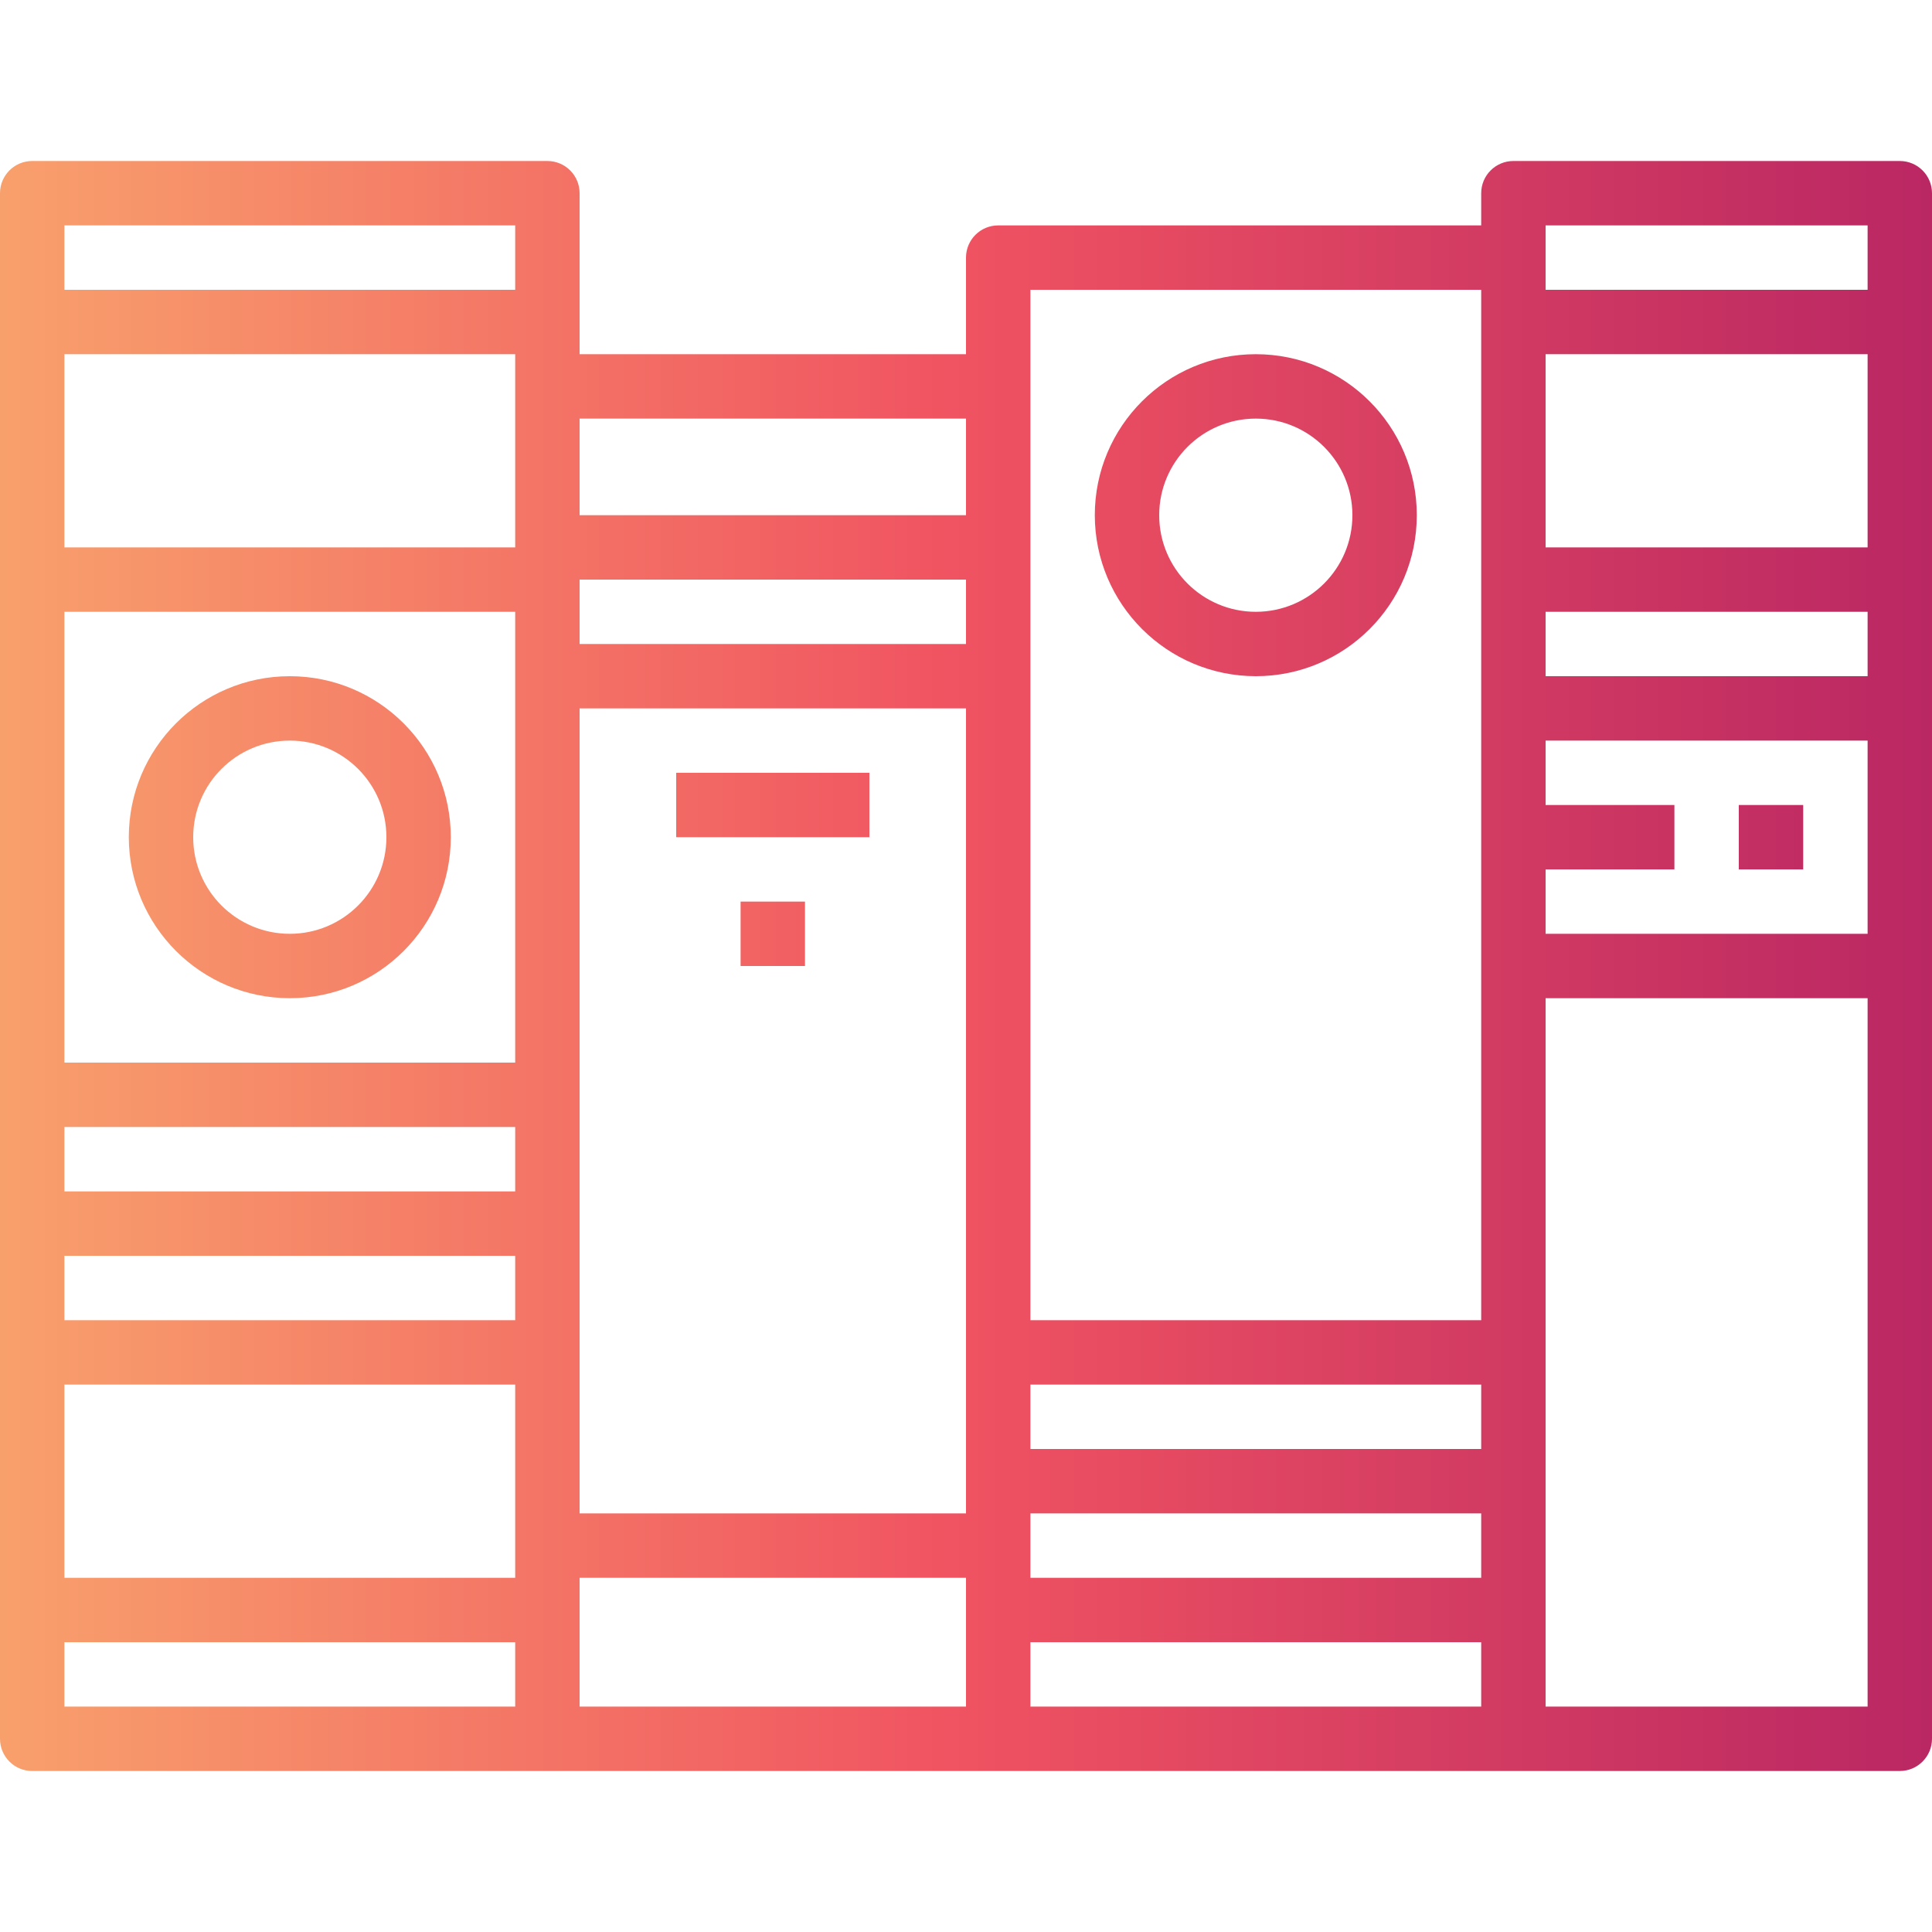
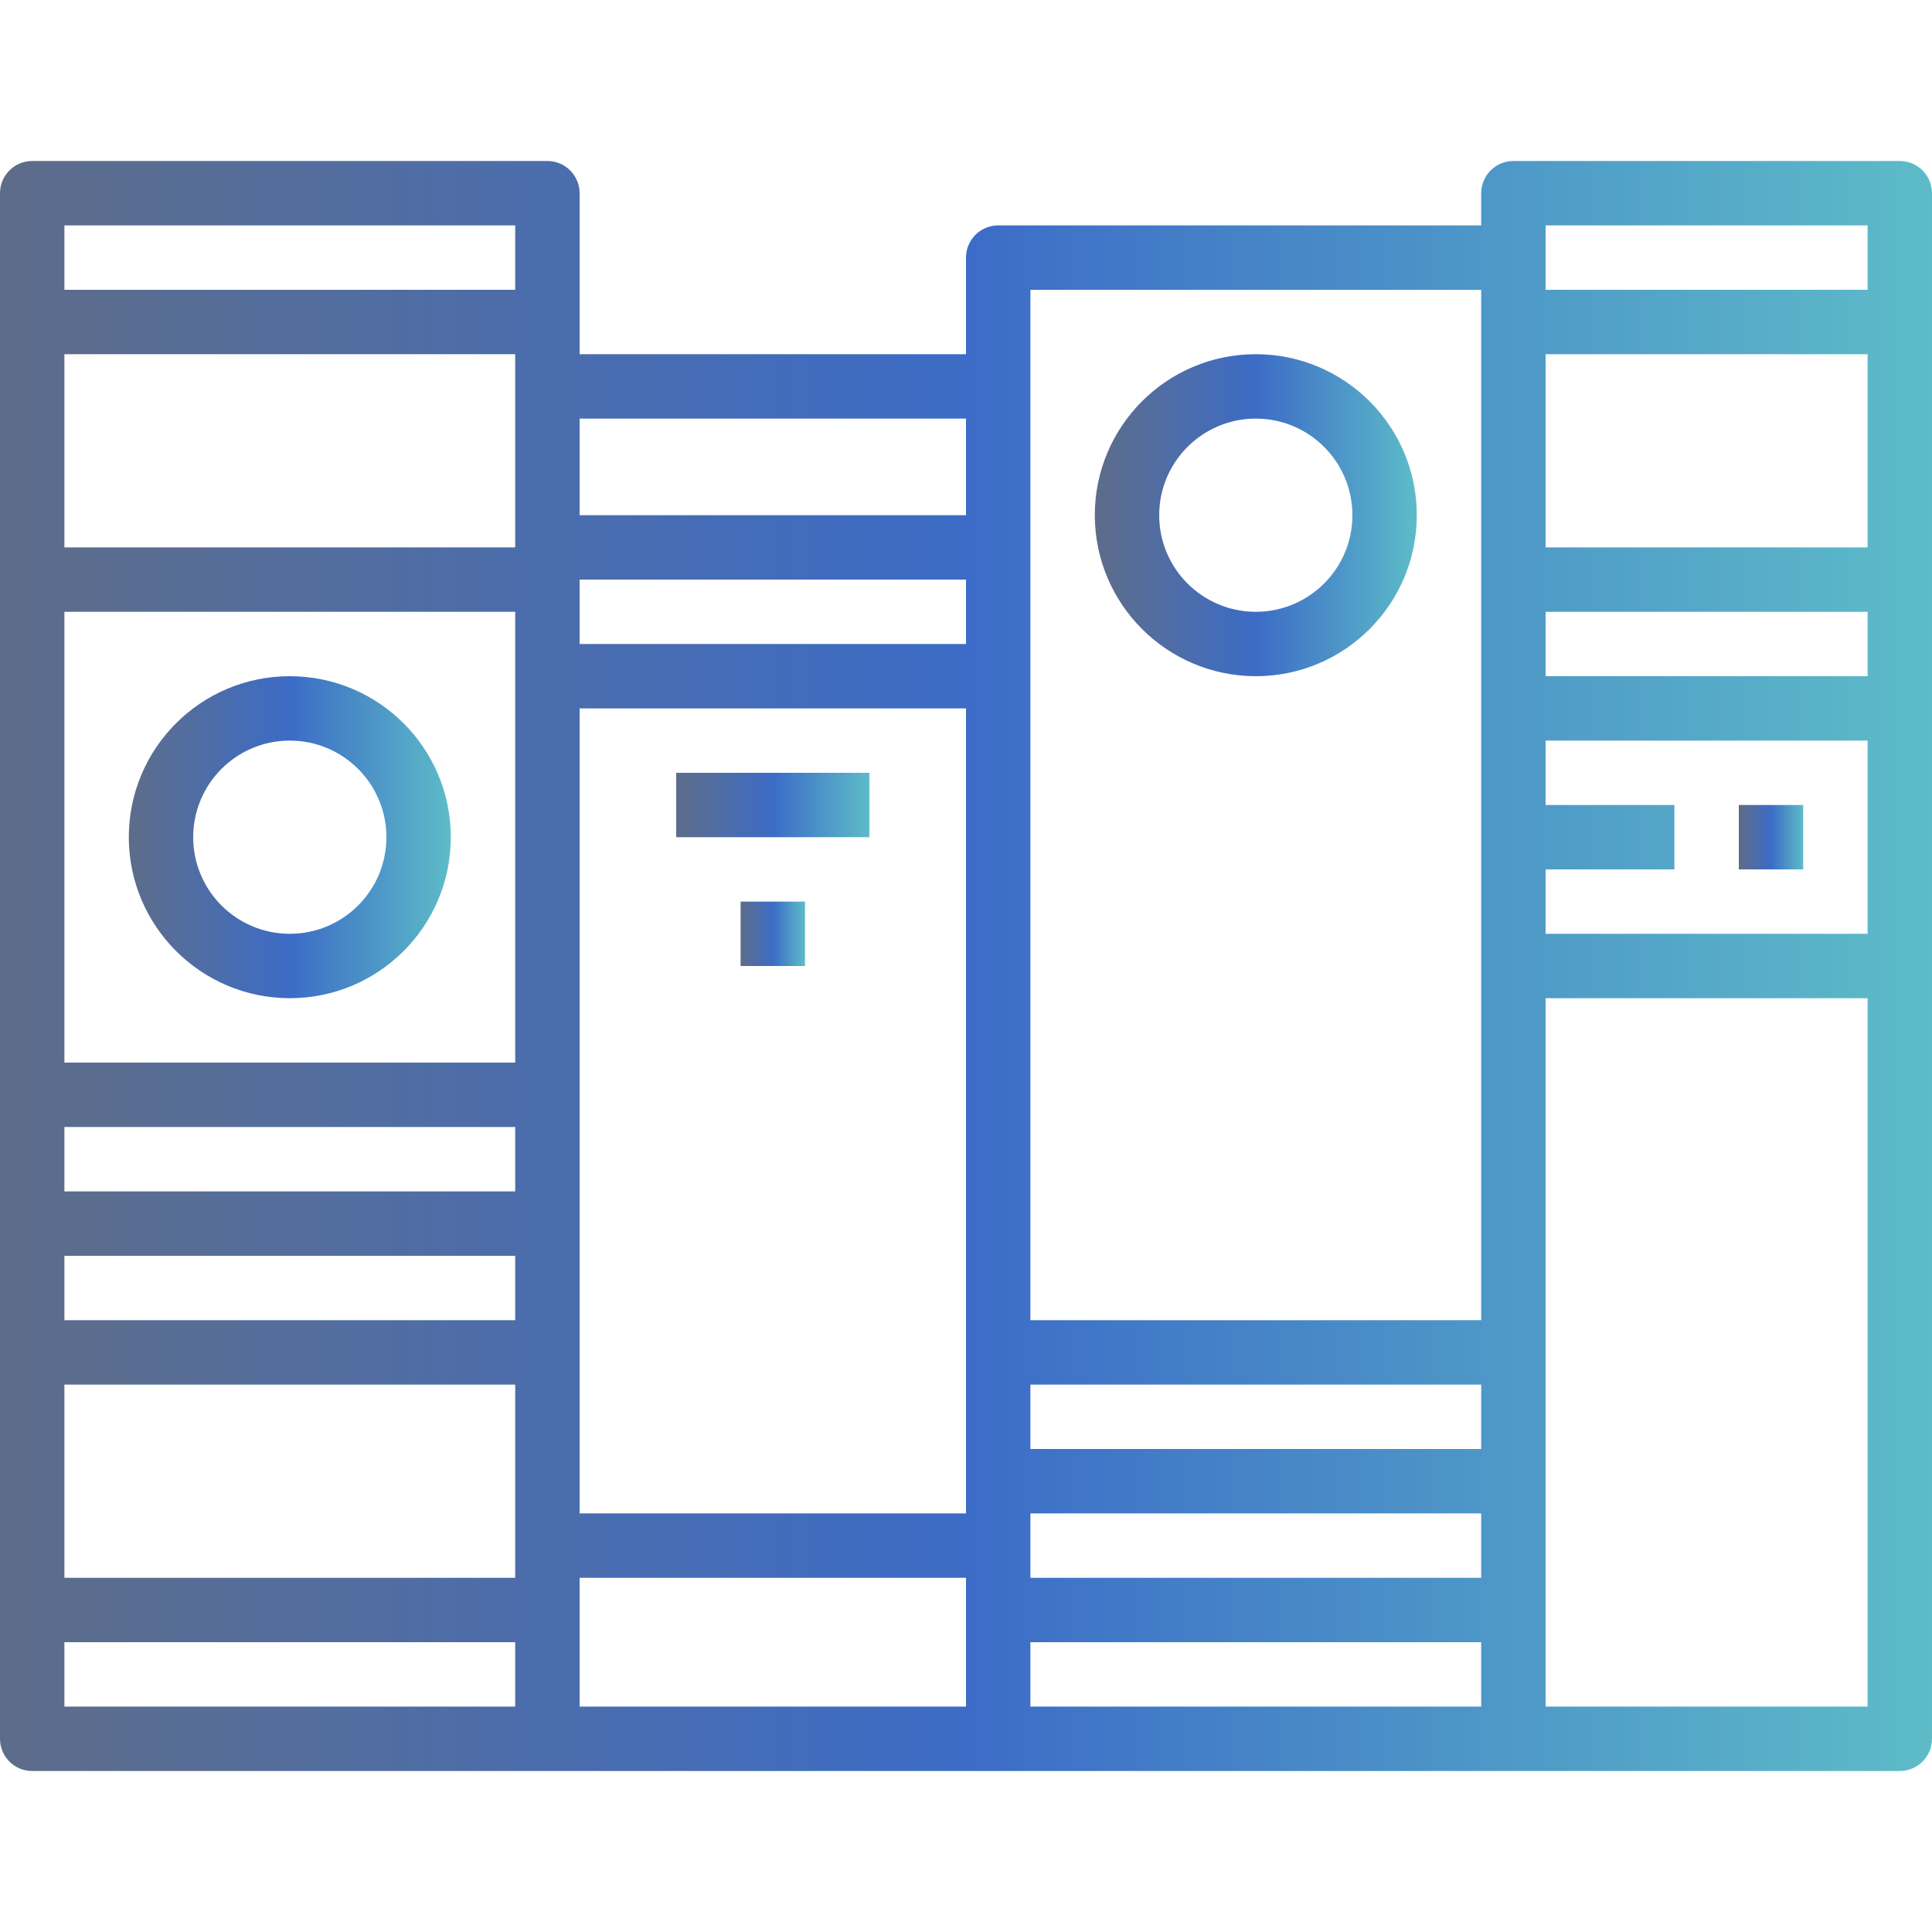
- <svg xmlns="http://www.w3.org/2000/svg" xmlns:xlink="http://www.w3.org/1999/xlink" height="480pt" viewBox="0 -40 480 480" width="480pt">
-   <linearGradient id="a">
-     <stop offset="0" stop-color="#f9a86d" />
-     <stop offset=".503" stop-color="#f05361" />
-     <stop offset="1" stop-color="#b72563" />
-   </linearGradient>
-   <linearGradient id="b" gradientUnits="userSpaceOnUse" x1="-24" x2="493.04" xlink:href="#a" y1="200" y2="200" />
-   <linearGradient id="c" gradientUnits="userSpaceOnUse" x1="-24" x2="493.04" xlink:href="#a" y1="168" y2="168" />
-   <linearGradient id="d" gradientUnits="userSpaceOnUse" x1="-24" x2="493.04" xlink:href="#a" y1="88" y2="88" />
-   <linearGradient id="e" gradientUnits="userSpaceOnUse" x1="-24" x2="493.04" xlink:href="#a" y1="160" y2="160" />
-   <linearGradient id="f" gradientUnits="userSpaceOnUse" x1="-24" x2="493.04" xlink:href="#a" y1="192" y2="192" />
-   <path d="m472 0h-96c-4.418 0-8 3.582-8 8v8h-120c-4.418 0-8 3.582-8 8v24h-96v-40c0-4.418-3.582-8-8-8h-128c-4.418 0-8 3.582-8 8v384c0 4.418 3.582 8 8 8h464c4.418 0 8-3.582 8-8v-384c0-4.418-3.582-8-8-8zm-8 192h-80v-16h32v-16h-32v-16h80zm-336 160h-112v-48h112zm336-256h-80v-48h80zm-96 224h-112v-16h112zm-128-200h-96v-16h96zm-224 120h112v16h-112zm112-16h-112v-112h112zm-112 48h112v16h-112zm128-136h96v200h-96zm112 200h112v16h-112zm128-208v-16h80v16zm0-112h80v16h-80zm-128 16h112v256h-112zm-16 32v24h-96v-24zm-112 32h-112v-48h112zm0-80v16h-112v-16zm-112 368v-16h112v16zm128-32h96v32h-96zm112 16h112v16h-112zm128 16v-176h80v176zm0 0" fill="url(#b)" />
-   <path d="m432 160h16v16h-16zm0 0" fill="url(#c)" />
-   <path d="m312 128c22.09 0 40-17.91 40-40s-17.91-40-40-40-40 17.91-40 40c.027 22.082 17.918 39.973 40 40zm0-64c13.254 0 24 10.746 24 24s-10.746 24-24 24-24-10.746-24-24 10.746-24 24-24zm0 0" fill="url(#d)" />
-   <path d="m168 152h48v16h-48zm0 0" fill="url(#e)" />
-   <path d="m184 184h16v16h-16zm0 0" fill="url(#f)" />
-   <path d="m72 208c22.09 0 40-17.91 40-40s-17.91-40-40-40-40 17.91-40 40c.027 22.082 17.918 39.973 40 40zm0-64c13.254 0 24 10.746 24 24s-10.746 24-24 24-24-10.746-24-24 10.746-24 24-24zm0 0" fill="url(#c)" />
+ <svg xmlns="http://www.w3.org/2000/svg" xmlns:xlink="http://www.w3.org/1999/xlink" height="480pt" viewBox="0 -40 480 480" width="480pt" version="1.1" id="svg26">
+   <defs id="defs30">
+     <linearGradient id="linearGradient6276">
+       <stop id="stop6270" stop-color="#f9a86d" offset="0" style="stop-color:#5d6c89;stop-opacity:0.995" />
+       <stop style="stop-color:#3c6cc7;stop-opacity:1" id="stop6272" stop-color="#f05361" offset=".503" />
+       <stop id="stop6274" stop-color="#b72563" offset="1" style="stop-color:#5dbcc8;stop-opacity:1" />
+     </linearGradient>
+     <linearGradient xlink:href="#linearGradient6276" id="linearGradient6284" x1="32" y1="168" x2="112" y2="168" gradientUnits="userSpaceOnUse" />
+     <linearGradient xlink:href="#linearGradient6276" id="linearGradient6286" x1="184" y1="192" x2="200" y2="192" gradientUnits="userSpaceOnUse" />
+     <linearGradient xlink:href="#linearGradient6276" id="linearGradient6288" x1="168" y1="160" x2="216" y2="160" gradientUnits="userSpaceOnUse" />
+     <linearGradient xlink:href="#linearGradient6276" id="linearGradient6290" x1="272" y1="88" x2="352" y2="88" gradientUnits="userSpaceOnUse" />
+     <linearGradient xlink:href="#linearGradient6276" id="linearGradient6292" x1="432" y1="168" x2="448" y2="168" gradientUnits="userSpaceOnUse" />
+     <linearGradient xlink:href="#linearGradient6276" id="linearGradient6294" x1="0" y1="200" x2="480" y2="200" gradientUnits="userSpaceOnUse" />
+   </defs>
+   <path d="m472 0h-96c-4.418 0-8 3.582-8 8v8h-120c-4.418 0-8 3.582-8 8v24h-96v-40c0-4.418-3.582-8-8-8h-128c-4.418 0-8 3.582-8 8v384c0 4.418 3.582 8 8 8h464c4.418 0 8-3.582 8-8v-384c0-4.418-3.582-8-8-8zm-8 192h-80v-16h32v-16h-32v-16h80zm-336 160h-112v-48h112zm336-256h-80v-48h80zm-96 224h-112v-16h112zm-128-200h-96v-16h96zm-224 120h112v16h-112zm112-16h-112v-112h112zm-112 48h112v16h-112zm128-136h96v200h-96zm112 200h112v16h-112zm128-208v-16h80v16zm0-112h80v16h-80zm-128 16h112v256h-112zm-16 32v24h-96v-24zm-112 32h-112v-48h112zm0-80v16h-112v-16zm-112 368v-16h112v16zm128-32h96v32h-96zm112 16h112v16h-112zm128 16v-176h80v176zm0 0" fill="url(#b)" id="path14" style="fill-opacity:1.0;fill:url(#linearGradient6294);fill-rule:nonzero" />
+   <path d="m432 160h16v16h-16zm0 0" fill="url(#c)" id="path16" style="fill-opacity:1.0;fill:url(#linearGradient6292);fill-rule:nonzero" />
+   <path d="m312 128c22.09 0 40-17.91 40-40s-17.91-40-40-40-40 17.91-40 40c.027 22.082 17.918 39.973 40 40zm0-64c13.254 0 24 10.746 24 24s-10.746 24-24 24-24-10.746-24-24 10.746-24 24-24zm0 0" fill="url(#d)" id="path18" style="fill-opacity:1.0;fill:url(#linearGradient6290);fill-rule:nonzero" />
+   <path d="m168 152h48v16h-48zm0 0" fill="url(#e)" id="path20" style="fill-opacity:1.0;fill:url(#linearGradient6288);fill-rule:nonzero" />
+   <path d="m184 184h16v16h-16zm0 0" fill="url(#f)" id="path22" style="fill-opacity:1.0;fill:url(#linearGradient6286);fill-rule:nonzero" />
+   <path d="m72 208c22.09 0 40-17.91 40-40s-17.91-40-40-40-40 17.91-40 40c.027 22.082 17.918 39.973 40 40zm0-64c13.254 0 24 10.746 24 24s-10.746 24-24 24-24-10.746-24-24 10.746-24 24-24zm0 0" fill="url(#c)" id="path24" style="fill-opacity:1.0;fill:url(#linearGradient6284);fill-rule:nonzero" />
</svg>
